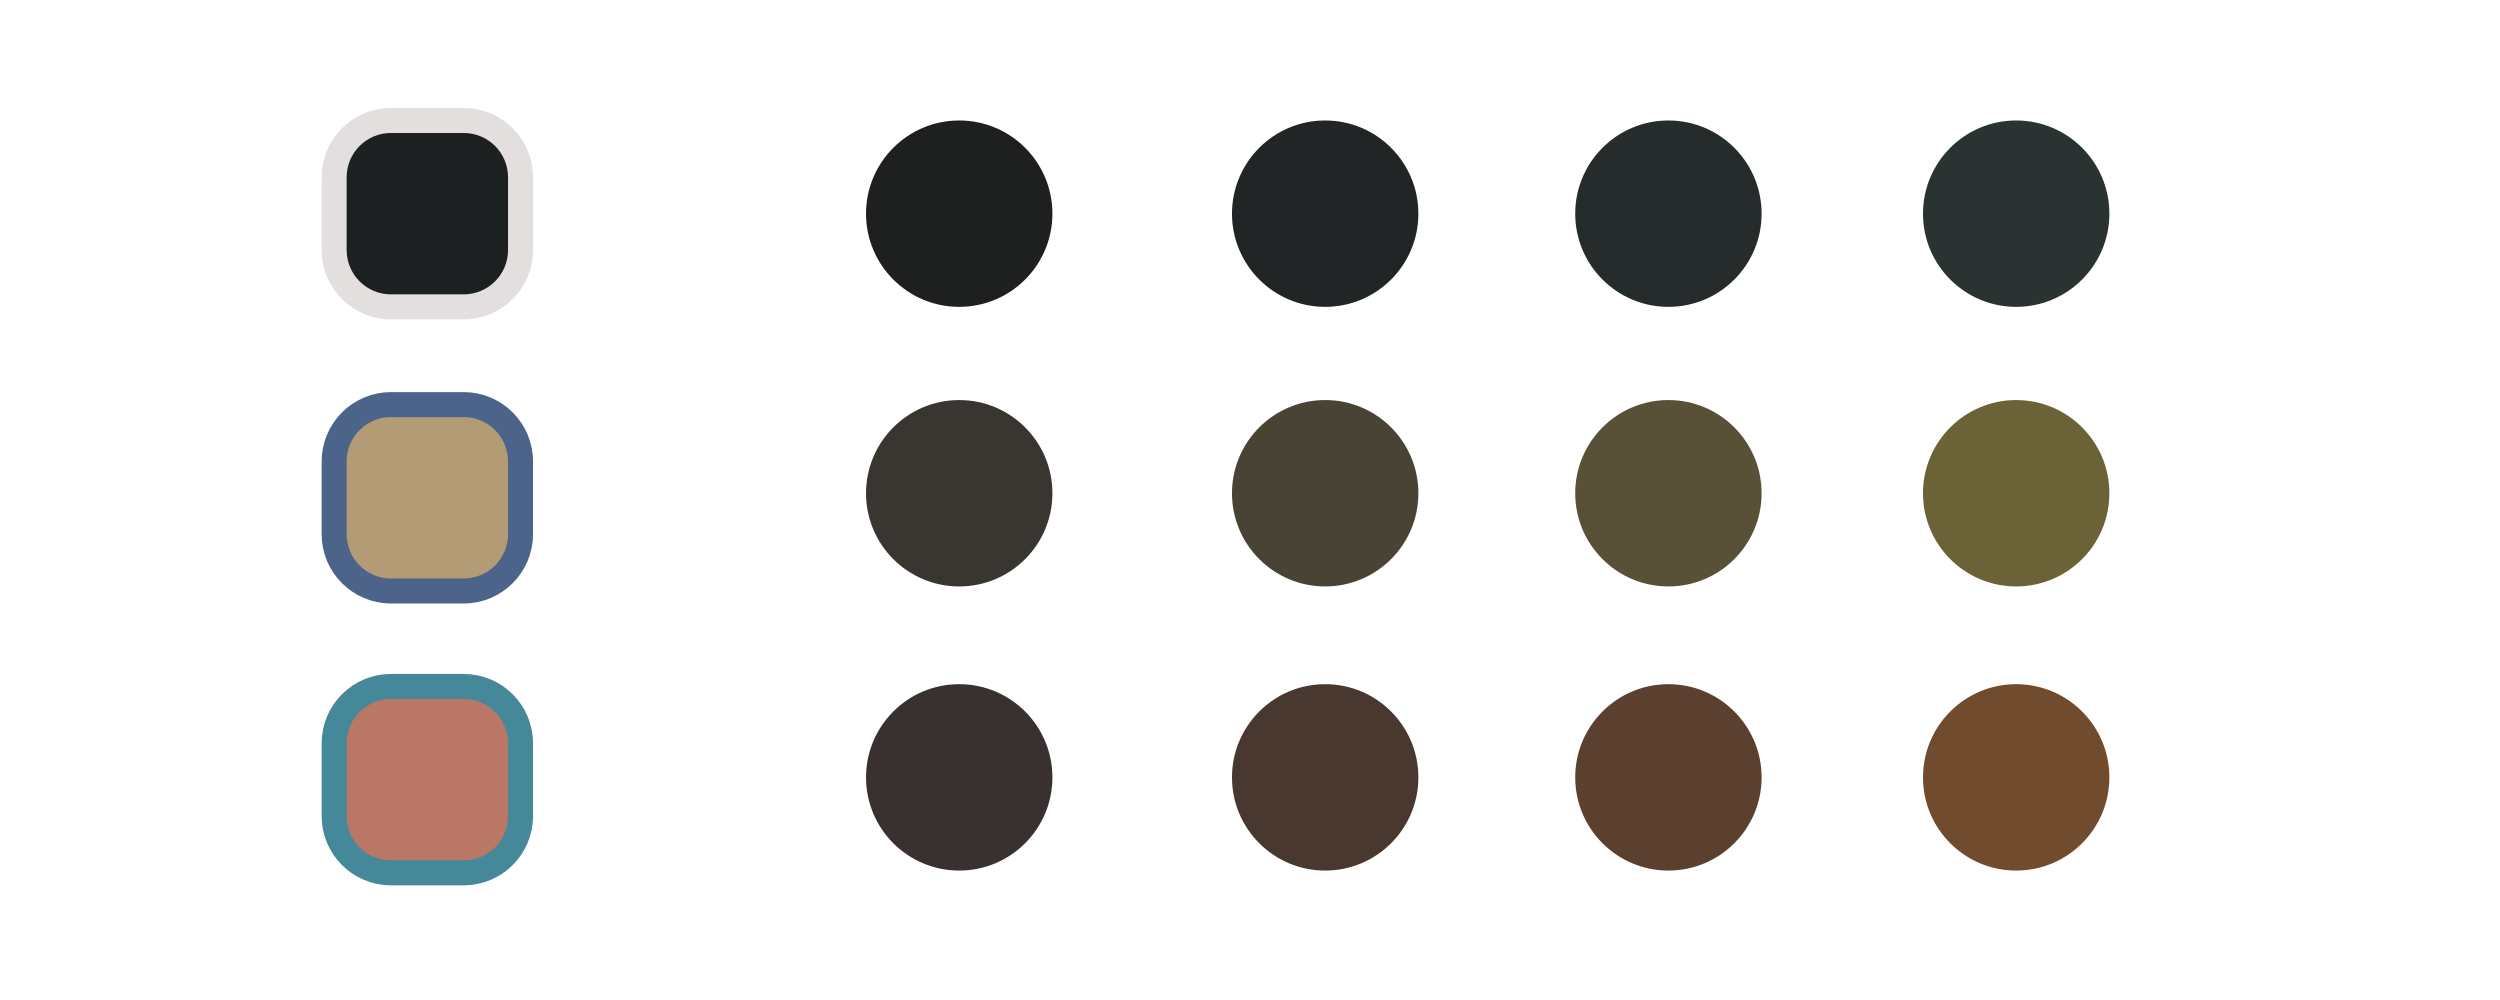
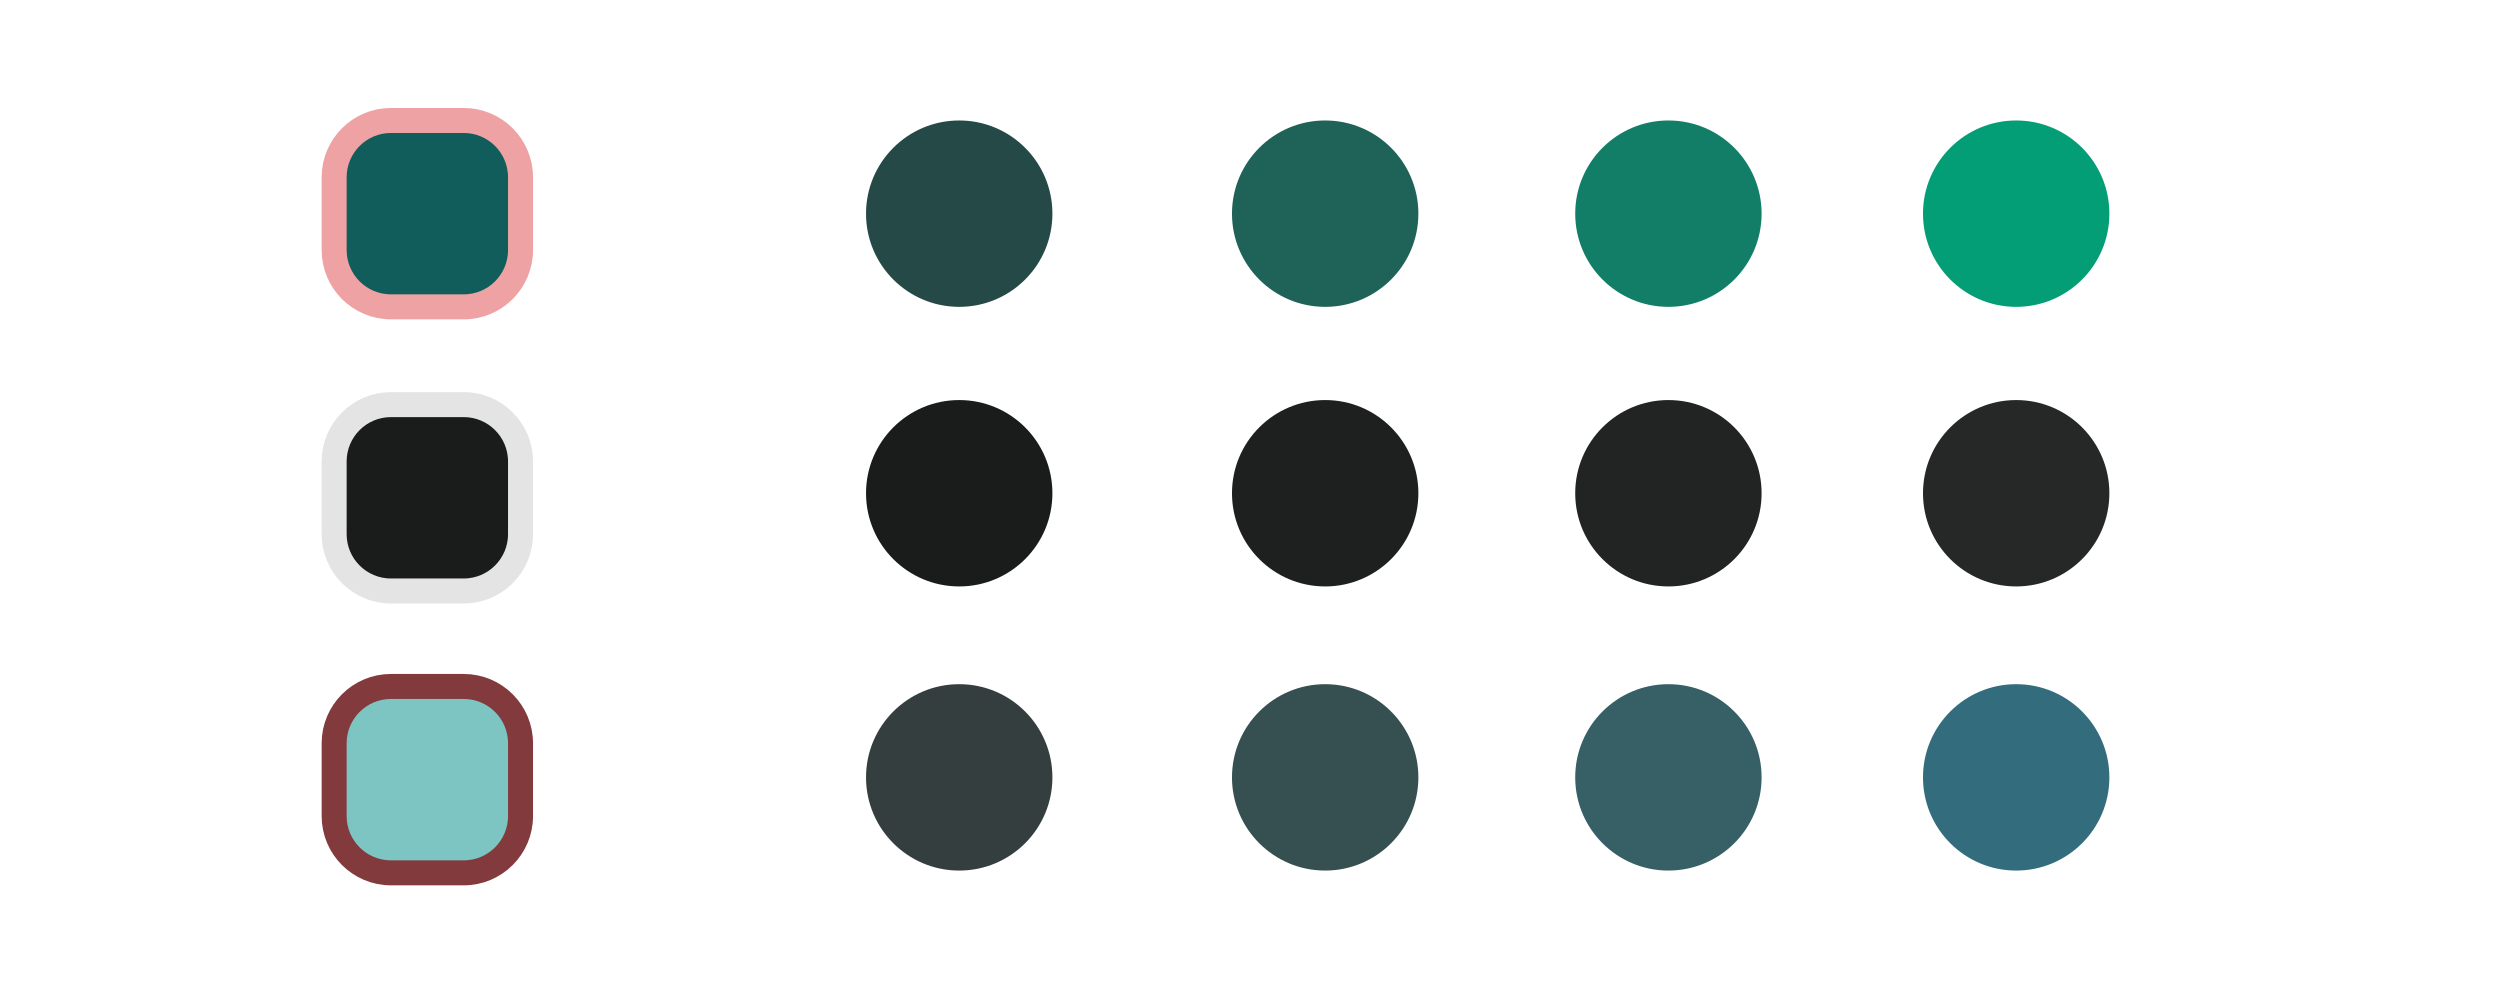
<svg xmlns="http://www.w3.org/2000/svg" width="1000" height="400" viewBox="0 0 264.583 105.833" version="1.1" id="svg1">
  <defs id="defs1" />
  <g id="layer1">
-     <rect style="fill:#1D2021;fill-opacity:1;stroke:#E2DFDE;stroke-width:2.646;stroke-linecap:round;stroke-linejoin:round;stroke-dasharray:none;stroke-opacity:1;paint-order:fill markers stroke" id="rect1" width="19.726" height="19.726" x="35.363" y="12.75" ry="6.014" />
-     <rect style="fill:#B39B76;fill-opacity:1;stroke:#4C6489;stroke-width:2.646;stroke-linecap:round;stroke-linejoin:round;stroke-dasharray:none;stroke-opacity:1;paint-order:fill markers stroke" id="rect2" width="19.726" height="19.726" x="35.363" y="42.82" ry="6.014" />
-     <rect style="fill:#BB7766;fill-opacity:1;stroke:#448899;stroke-width:2.646;stroke-linecap:round;stroke-linejoin:round;stroke-dasharray:none;stroke-opacity:1;paint-order:fill markers stroke" id="rect3" width="19.726" height="19.726" x="35.363" y="72.65" ry="6.014" />
-     <rect style="fill:#1E2020;fill-opacity:1;stroke:none;stroke-width:2.646;stroke-linecap:round;stroke-linejoin:round;stroke-dasharray:none;stroke-opacity:1;paint-order:fill markers stroke" id="rect4" width="19.726" height="19.726" x="91.654" y="12.75" ry="9.863" />
-     <rect style="fill:#222526;fill-opacity:1;stroke:none;stroke-width:2.646;stroke-linecap:round;stroke-linejoin:round;stroke-dasharray:none;stroke-opacity:1;paint-order:fill markers stroke" id="rect5" width="19.726" height="19.726" x="130.385" y="12.75" ry="9.863" />
-     <rect style="fill:#262B2C;fill-opacity:1;stroke:none;stroke-width:2.646;stroke-linecap:round;stroke-linejoin:round;stroke-dasharray:none;stroke-opacity:1;paint-order:fill markers stroke" id="rect6" width="19.726" height="19.726" x="166.71" y="12.75" ry="9.863" />
-     <rect style="fill:#2A3232;fill-opacity:1;stroke:none;stroke-width:2.646;stroke-linecap:round;stroke-linejoin:round;stroke-dasharray:none;stroke-opacity:1;paint-order:fill markers stroke" id="rect7" width="19.726" height="19.726" x="203.516" y="12.75" ry="9.863" />
-     <rect style="fill:#393632;fill-opacity:1;stroke:none;stroke-width:2.646;stroke-linecap:round;stroke-linejoin:round;stroke-dasharray:none;stroke-opacity:1;paint-order:fill markers stroke" id="rect8" width="19.726" height="19.726" x="91.654" y="42.339" ry="9.863" />
-     <rect style="fill:#484335;fill-opacity:1;stroke:none;stroke-width:2.646;stroke-linecap:round;stroke-linejoin:round;stroke-dasharray:none;stroke-opacity:1;paint-order:fill markers stroke" id="rect9" width="19.726" height="19.726" x="130.385" y="42.339" ry="9.863" />
-     <rect style="fill:#595137;fill-opacity:1;stroke:none;stroke-width:2.646;stroke-linecap:round;stroke-linejoin:round;stroke-dasharray:none;stroke-opacity:1;paint-order:fill markers stroke" id="rect10" width="19.726" height="19.726" x="166.71" y="42.339" ry="9.863" />
-     <rect style="fill:#6B6337;fill-opacity:1;stroke:none;stroke-width:2.646;stroke-linecap:round;stroke-linejoin:round;stroke-dasharray:none;stroke-opacity:1;paint-order:fill markers stroke" id="rect11" width="19.726" height="19.726" x="203.516" y="42.339" ry="9.863" />
-     <rect style="fill:#38312F;fill-opacity:1;stroke:none;stroke-width:2.646;stroke-linecap:round;stroke-linejoin:round;stroke-dasharray:none;stroke-opacity:1;paint-order:fill markers stroke" id="rect12" width="19.726" height="19.726" x="91.654" y="72.409" ry="9.863" />
-     <rect style="fill:#493830;fill-opacity:1;stroke:none;stroke-width:2.646;stroke-linecap:round;stroke-linejoin:round;stroke-dasharray:none;stroke-opacity:1;paint-order:fill markers stroke" id="rect13" width="19.726" height="19.726" x="130.385" y="72.409" ry="9.863" />
-     <rect style="fill:#5C402F;fill-opacity:1;stroke:none;stroke-width:2.646;stroke-linecap:round;stroke-linejoin:round;stroke-dasharray:none;stroke-opacity:1;paint-order:fill markers stroke" id="rect14" width="19.726" height="19.726" x="166.71" y="72.409" ry="9.863" />
-     <rect style="fill:#714B2D;fill-opacity:1;stroke:none;stroke-width:2.646;stroke-linecap:round;stroke-linejoin:round;stroke-dasharray:none;stroke-opacity:1;paint-order:fill markers stroke" id="rect15" width="19.726" height="19.726" x="203.516" y="72.409" ry="9.863" />
+     <rect style="fill:#105D5B;fill-opacity:1;stroke:#EFA2A4;stroke-width:2.646;stroke-linecap:round;stroke-linejoin:round;stroke-dasharray:none;stroke-opacity:1;paint-order:fill markers stroke" id="rect1" width="19.726" height="19.726" x="35.363" y="12.75" ry="6.014" />
+     <rect style="fill:#1A1B1B;fill-opacity:1;stroke:#E5E4E4;stroke-width:2.646;stroke-linecap:round;stroke-linejoin:round;stroke-dasharray:none;stroke-opacity:1;paint-order:fill markers stroke" id="rect2" width="19.726" height="19.726" x="35.363" y="42.82" ry="6.014" />
+     <rect style="fill:#7DC5C3;fill-opacity:1;stroke:#823A3C;stroke-width:2.646;stroke-linecap:round;stroke-linejoin:round;stroke-dasharray:none;stroke-opacity:1;paint-order:fill markers stroke" id="rect3" width="19.726" height="19.726" x="35.363" y="72.65" ry="6.014" />
+     <rect style="fill:#254946;fill-opacity:1;stroke:none;stroke-width:2.646;stroke-linecap:round;stroke-linejoin:round;stroke-dasharray:none;stroke-opacity:1;paint-order:fill markers stroke" id="rect4" width="19.726" height="19.726" x="91.654" y="12.75" ry="9.863" />
+     <rect style="fill:#1E6258;fill-opacity:1;stroke:none;stroke-width:2.646;stroke-linecap:round;stroke-linejoin:round;stroke-dasharray:none;stroke-opacity:1;paint-order:fill markers stroke" id="rect5" width="19.726" height="19.726" x="130.385" y="12.75" ry="9.863" />
+     <rect style="fill:#127E68;fill-opacity:1;stroke:none;stroke-width:2.646;stroke-linecap:round;stroke-linejoin:round;stroke-dasharray:none;stroke-opacity:1;paint-order:fill markers stroke" id="rect6" width="19.726" height="19.726" x="166.71" y="12.75" ry="9.863" />
+     <rect style="fill:#039E75;fill-opacity:1;stroke:none;stroke-width:2.646;stroke-linecap:round;stroke-linejoin:round;stroke-dasharray:none;stroke-opacity:1;paint-order:fill markers stroke" id="rect7" width="19.726" height="19.726" x="203.516" y="12.75" ry="9.863" />
+     <rect style="fill:#1A1B1B;fill-opacity:1;stroke:none;stroke-width:2.646;stroke-linecap:round;stroke-linejoin:round;stroke-dasharray:none;stroke-opacity:1;paint-order:fill markers stroke" id="rect8" width="19.726" height="19.726" x="91.654" y="42.339" ry="9.863" />
+     <rect style="fill:#1E1F1F;fill-opacity:1;stroke:none;stroke-width:2.646;stroke-linecap:round;stroke-linejoin:round;stroke-dasharray:none;stroke-opacity:1;paint-order:fill markers stroke" id="rect9" width="19.726" height="19.726" x="130.385" y="42.339" ry="9.863" />
+     <rect style="fill:#222423;fill-opacity:1;stroke:none;stroke-width:2.646;stroke-linecap:round;stroke-linejoin:round;stroke-dasharray:none;stroke-opacity:1;paint-order:fill markers stroke" id="rect10" width="19.726" height="19.726" x="166.71" y="42.339" ry="9.863" />
+     <rect style="fill:#262828;fill-opacity:1;stroke:none;stroke-width:2.646;stroke-linecap:round;stroke-linejoin:round;stroke-dasharray:none;stroke-opacity:1;paint-order:fill markers stroke" id="rect11" width="19.726" height="19.726" x="203.516" y="42.339" ry="9.863" />
+     <rect style="fill:#353E3E;fill-opacity:1;stroke:none;stroke-width:2.646;stroke-linecap:round;stroke-linejoin:round;stroke-dasharray:none;stroke-opacity:1;paint-order:fill markers stroke" id="rect12" width="19.726" height="19.726" x="91.654" y="72.409" ry="9.863" />
+     <rect style="fill:#364F51;fill-opacity:1;stroke:none;stroke-width:2.646;stroke-linecap:round;stroke-linejoin:round;stroke-dasharray:none;stroke-opacity:1;paint-order:fill markers stroke" id="rect13" width="19.726" height="19.726" x="130.385" y="72.409" ry="9.863" />
+     <rect style="fill:#365F66;fill-opacity:1;stroke:none;stroke-width:2.646;stroke-linecap:round;stroke-linejoin:round;stroke-dasharray:none;stroke-opacity:1;paint-order:fill markers stroke" id="rect14" width="19.726" height="19.726" x="166.71" y="72.409" ry="9.863" />
+     <rect style="fill:#336D7D;fill-opacity:1;stroke:none;stroke-width:2.646;stroke-linecap:round;stroke-linejoin:round;stroke-dasharray:none;stroke-opacity:1;paint-order:fill markers stroke" id="rect15" width="19.726" height="19.726" x="203.516" y="72.409" ry="9.863" />
  </g>
</svg>
